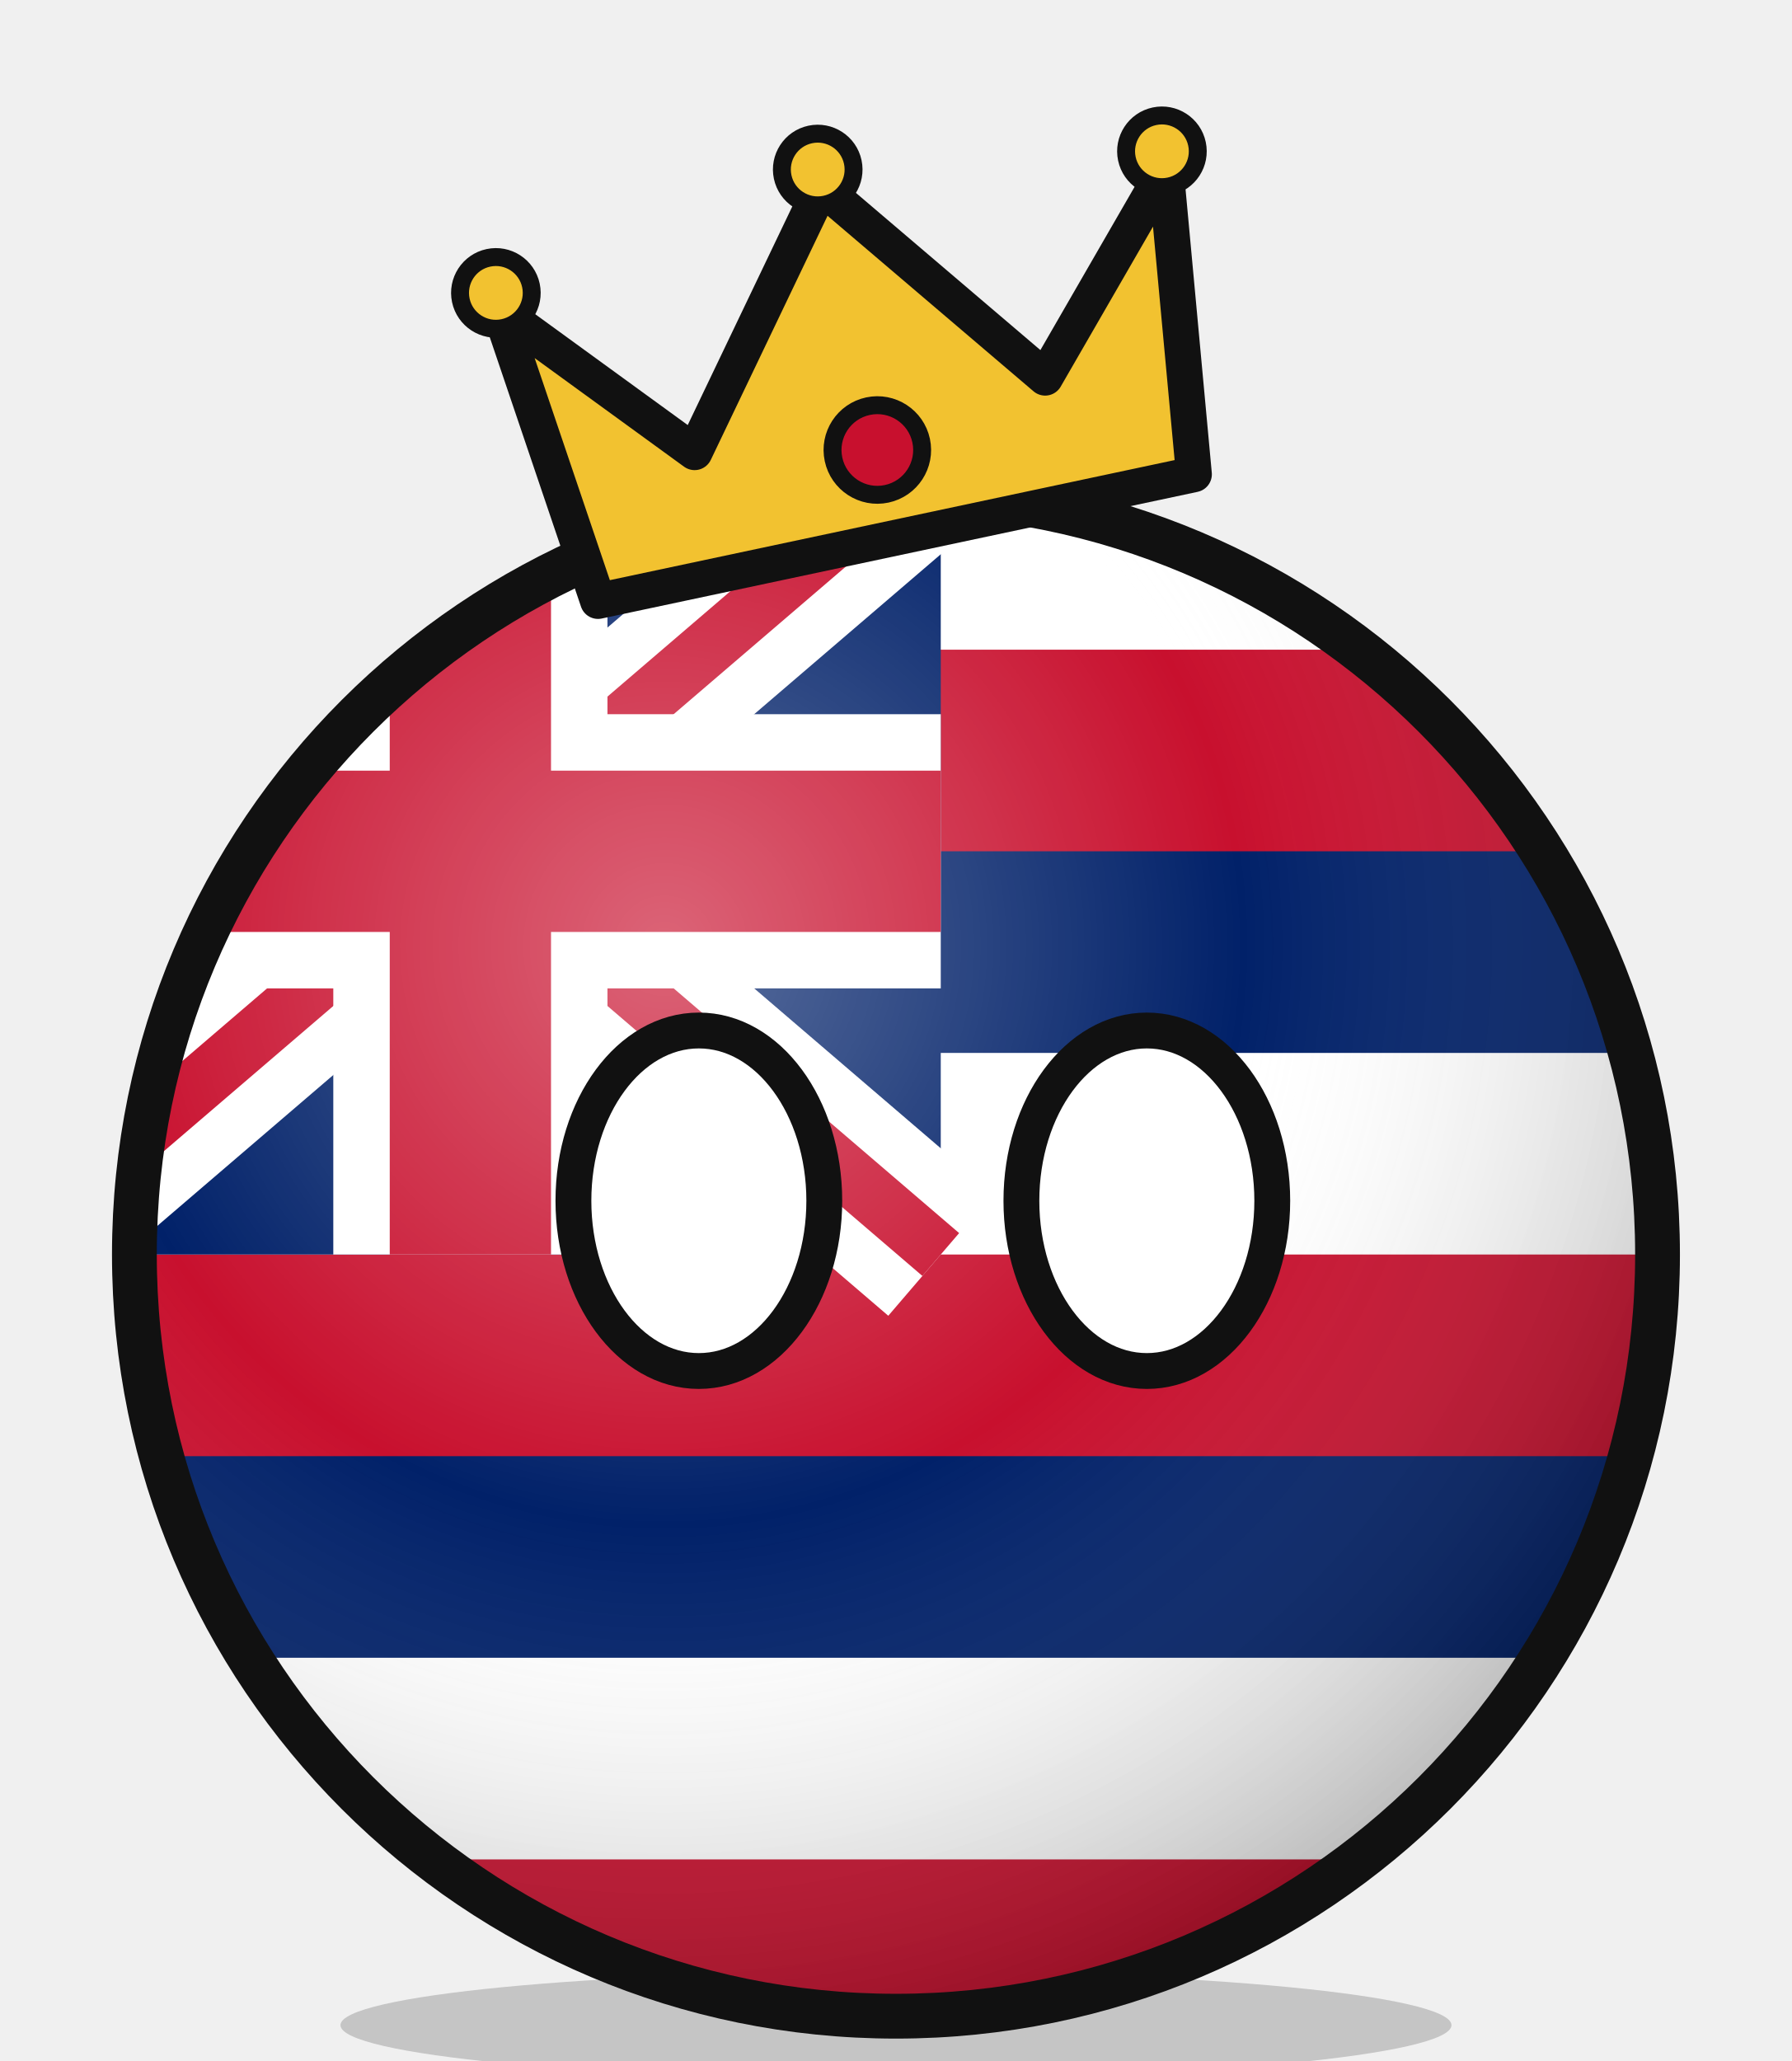
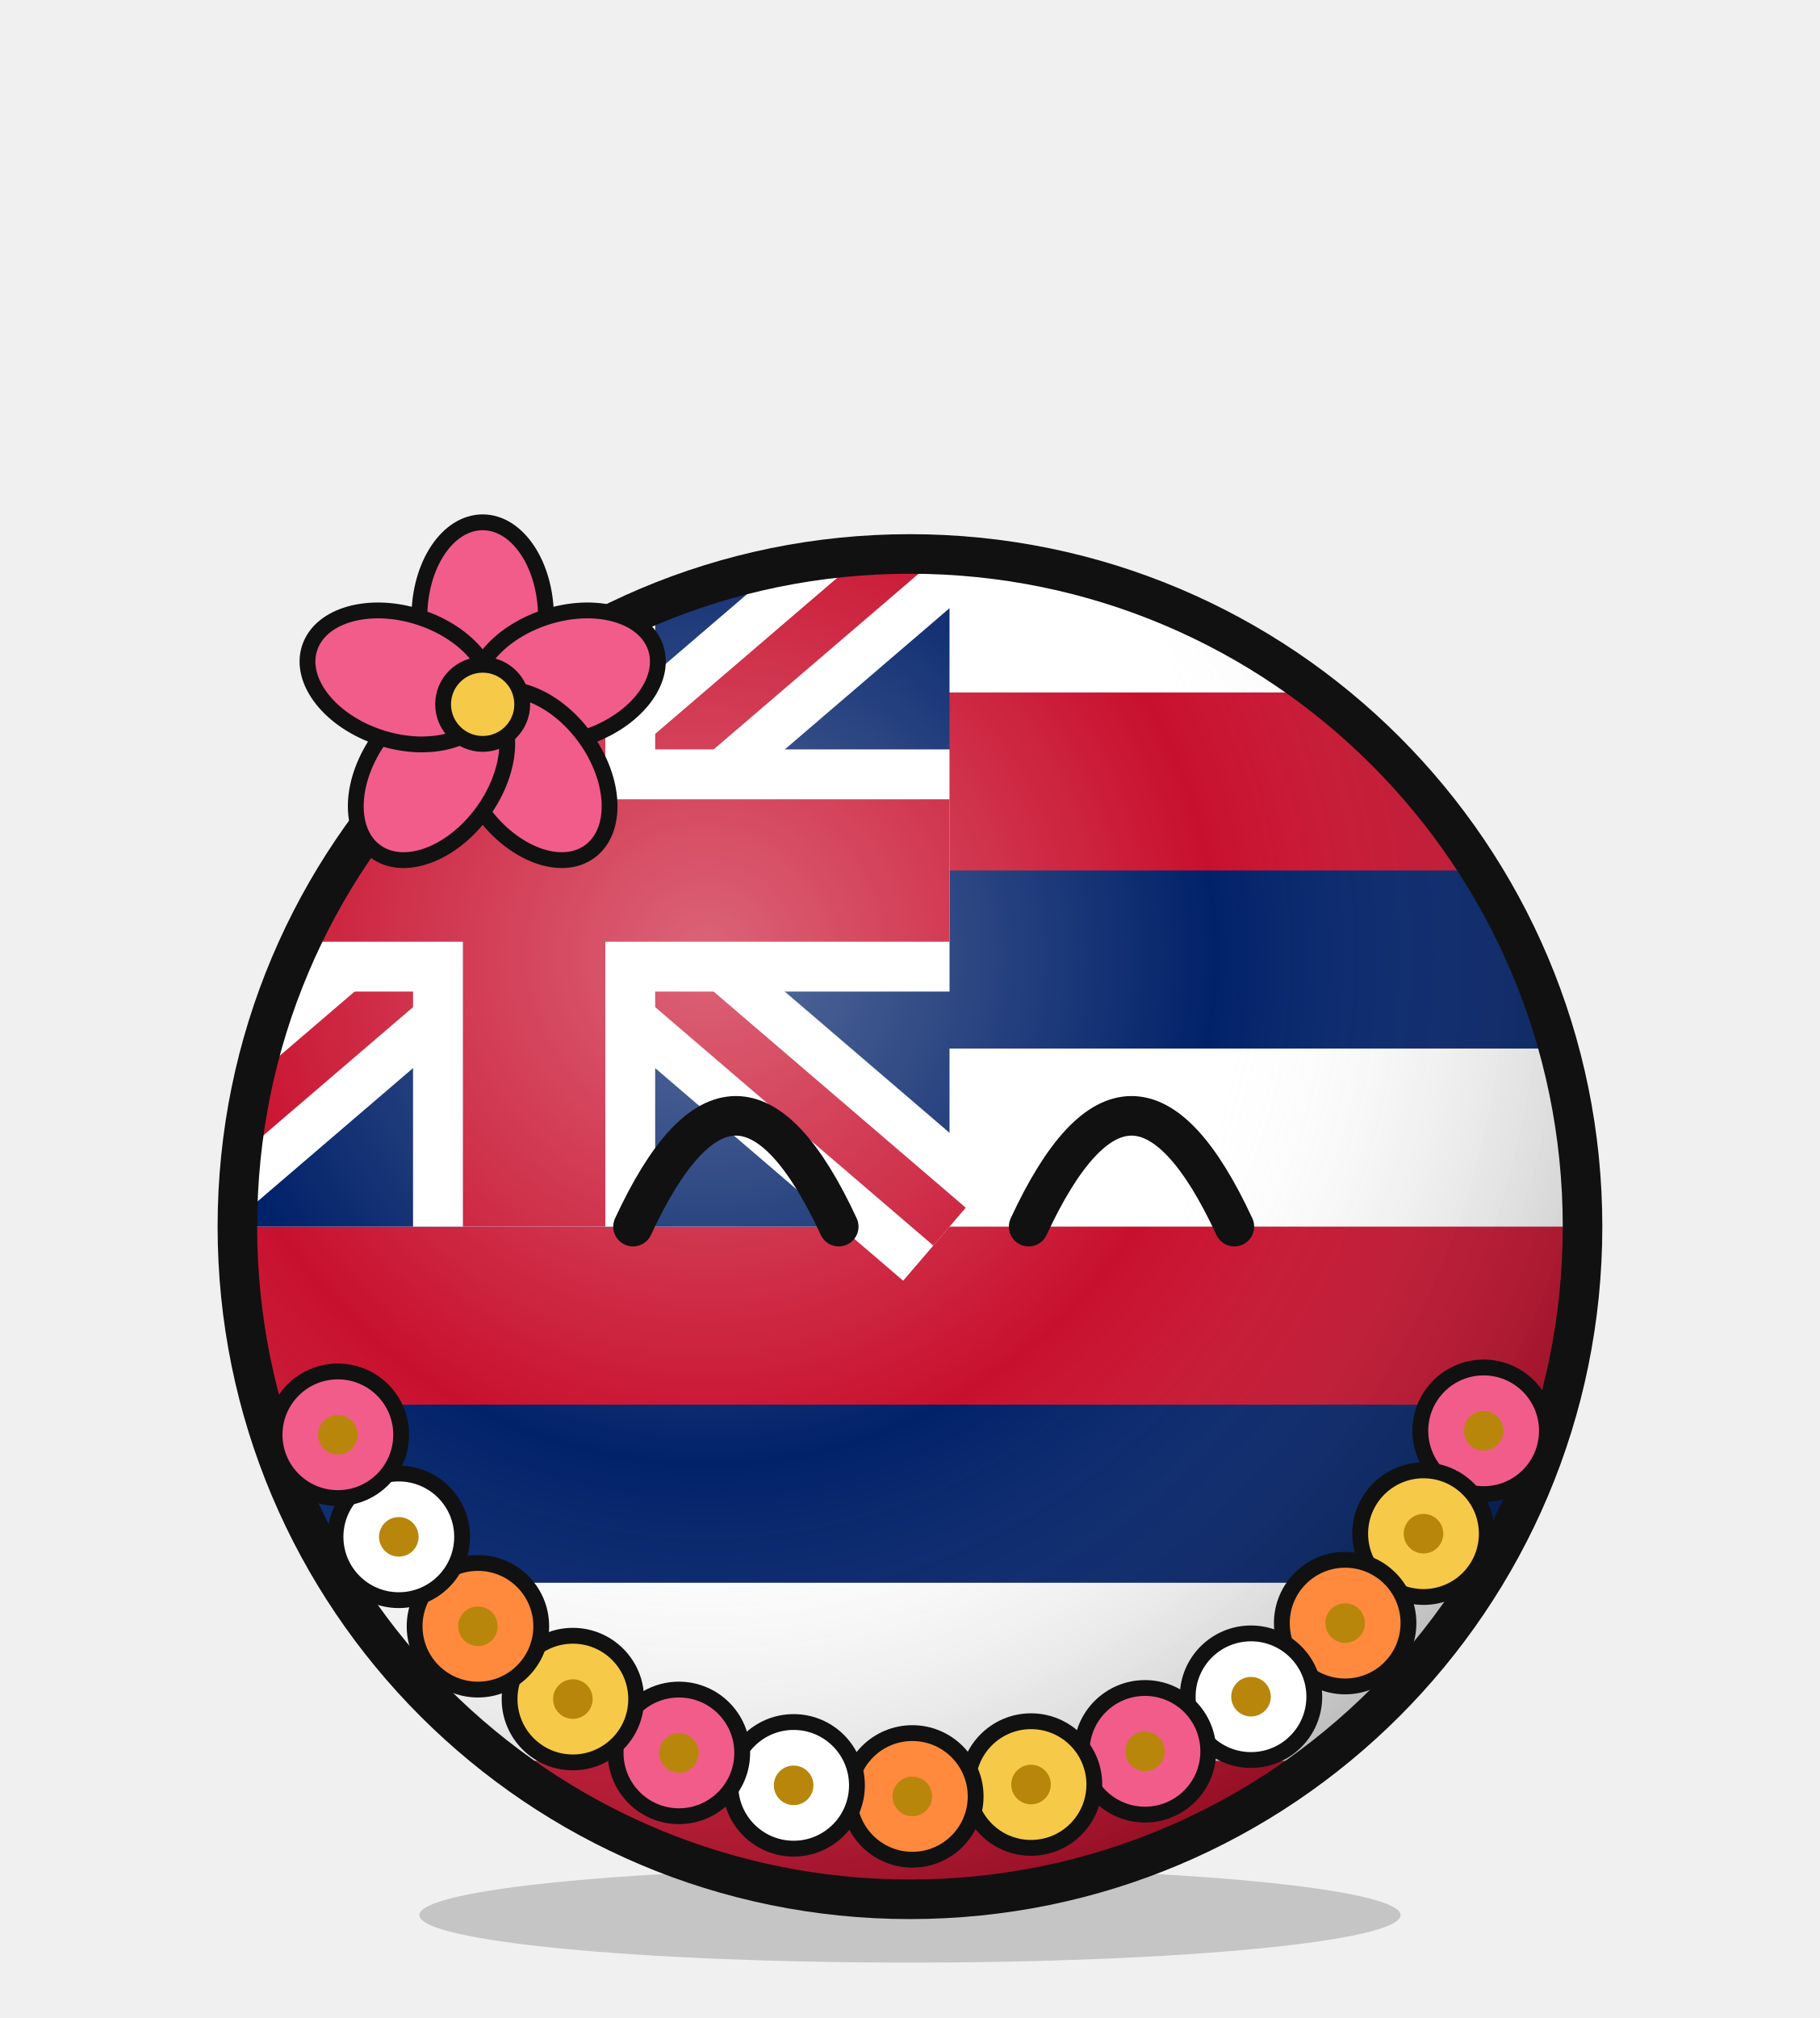
- <svg xmlns="http://www.w3.org/2000/svg" viewBox="0 -30 200 230" width="200" height="230">
+ <svg xmlns="http://www.w3.org/2000/svg" viewBox="-15 -45 230 255" width="230" height="255">
  <defs>
    <clipPath id="c">
      <circle cx="100" cy="110" r="85" />
    </clipPath>
    <radialGradient id="brilho" cx="35%" cy="30%" r="75%">
      <stop offset="0" stop-color="#fff" stop-opacity="0.35" />
      <stop offset="0.5" stop-color="#fff" stop-opacity="0" />
      <stop offset="1" stop-color="#000" stop-opacity="0.28" />
    </radialGradient>
  </defs>
-   <ellipse cx="100" cy="196" rx="62" ry="6" fill="#000" opacity="0.18" />
+   <ellipse cx="100" cy="197" rx="62" ry="6" fill="#000" opacity="0.18" />
  <g clip-path="url(#c)">
    <rect x="0" y="20" width="200" height="23" fill="#FFFFFF" />
    <rect x="0" y="42.5" width="200" height="23" fill="#C8102E" />
    <rect x="0" y="65" width="200" height="23" fill="#012169" />
    <rect x="0" y="87.5" width="200" height="23" fill="#FFFFFF" />
    <rect x="0" y="110" width="200" height="23" fill="#C8102E" />
    <rect x="0" y="132.5" width="200" height="23" fill="#012169" />
    <rect x="0" y="155" width="200" height="23" fill="#FFFFFF" />
    <rect x="0" y="177.5" width="200" height="23" fill="#C8102E" />
    <g>
      <rect x="0" y="20" width="105" height="90" fill="#012169" />
      <path d="M0,20 L105,110 M105,20 L0,110" stroke="#fff" stroke-width="18" />
      <path d="M0,20 L105,110 M105,20 L0,110" stroke="#C8102E" stroke-width="6.3" />
      <rect x="37.2" y="20" width="30.6" height="90" fill="#fff" />
      <rect x="0" y="49.7" width="105" height="30.6" fill="#fff" />
      <rect x="43.5" y="20" width="18" height="90" fill="#C8102E" />
      <rect x="0" y="56" width="105" height="18" fill="#C8102E" />
    </g>
    <circle cx="100" cy="110" r="85" fill="url(#brilho)" />
  </g>
  <circle cx="100" cy="110" r="85" fill="none" stroke="#111" stroke-width="5" />
-   <ellipse cx="78" cy="104" rx="14" ry="19" fill="#fff" stroke="#111" stroke-width="4" />
-   <ellipse cx="128" cy="104" rx="14" ry="19" fill="#fff" stroke="#111" stroke-width="4" />
-   <g transform="translate(100 30) rotate(-12)">
-     <path d="M-34,0 L-38,-34 L-20,-14 L0,-40 L20,-14 L38,-34 L34,0 Z" fill="#F2C230" stroke="#111" stroke-width="4" stroke-linejoin="round" />
-     <circle cx="0" cy="-10" r="5" fill="#C8102E" stroke="#111" stroke-width="2" />
-     <circle cx="-38" cy="-36" r="4" fill="#F2C230" stroke="#111" stroke-width="2" />
-     <circle cx="0" cy="-42" r="4" fill="#F2C230" stroke="#111" stroke-width="2" />
-     <circle cx="38" cy="-36" r="4" fill="#F2C230" stroke="#111" stroke-width="2" />
+   <path d="M65,110 Q78,82 91,110" fill="none" stroke="#111" stroke-width="5" stroke-linecap="round" />
+   <path d="M115,110 Q128,82 141,110" fill="none" stroke="#111" stroke-width="5" stroke-linecap="round" />
+   <g transform="translate(46 44)">
+     <ellipse cx="0" cy="-11" rx="8" ry="12" fill="#F25C8A" stroke="#111" stroke-width="2" transform="rotate(0)" />
+     <ellipse cx="0" cy="-11" rx="8" ry="12" fill="#F25C8A" stroke="#111" stroke-width="2" transform="rotate(72)" />
+     <ellipse cx="0" cy="-11" rx="8" ry="12" fill="#F25C8A" stroke="#111" stroke-width="2" transform="rotate(144)" />
+     <ellipse cx="0" cy="-11" rx="8" ry="12" fill="#F25C8A" stroke="#111" stroke-width="2" transform="rotate(216)" />
+     <ellipse cx="0" cy="-11" rx="8" ry="12" fill="#F25C8A" stroke="#111" stroke-width="2" transform="rotate(288)" />
+     <circle r="5" fill="#F7C948" stroke="#111" stroke-width="2" />
  </g>
+   <circle cx="172.5" cy="135.8" r="8" fill="#F25C8A" stroke="#111" stroke-width="2" />
+   <circle cx="172.5" cy="135.8" r="2.5" fill="#B8860B" />
+   <circle cx="164.9" cy="148.8" r="8" fill="#F7C948" stroke="#111" stroke-width="2" />
+   <circle cx="164.9" cy="148.8" r="2.5" fill="#B8860B" />
+   <circle cx="155.0" cy="160.1" r="8" fill="#FF8A3D" stroke="#111" stroke-width="2" />
+   <circle cx="155.0" cy="160.1" r="2.5" fill="#B8860B" />
+   <circle cx="143.1" cy="169.4" r="8" fill="#fff" stroke="#111" stroke-width="2" />
+   <circle cx="143.1" cy="169.4" r="2.5" fill="#B8860B" />
+   <circle cx="129.7" cy="176.3" r="8" fill="#F25C8A" stroke="#111" stroke-width="2" />
+   <circle cx="129.7" cy="176.3" r="2.5" fill="#B8860B" />
+   <circle cx="115.3" cy="180.5" r="8" fill="#F7C948" stroke="#111" stroke-width="2" />
+   <circle cx="115.3" cy="180.5" r="2.5" fill="#B8860B" />
+   <circle cx="100.3" cy="182.0" r="8" fill="#FF8A3D" stroke="#111" stroke-width="2" />
+   <circle cx="100.3" cy="182.0" r="2.5" fill="#B8860B" />
+   <circle cx="85.3" cy="180.6" r="8" fill="#fff" stroke="#111" stroke-width="2" />
+   <circle cx="85.3" cy="180.6" r="2.5" fill="#B8860B" />
+   <circle cx="70.8" cy="176.5" r="8" fill="#F25C8A" stroke="#111" stroke-width="2" />
+   <circle cx="70.8" cy="176.5" r="2.5" fill="#B8860B" />
+   <circle cx="57.4" cy="169.7" r="8" fill="#F7C948" stroke="#111" stroke-width="2" />
+   <circle cx="57.4" cy="169.7" r="2.5" fill="#B8860B" />
+   <circle cx="45.4" cy="160.5" r="8" fill="#FF8A3D" stroke="#111" stroke-width="2" />
+   <circle cx="45.4" cy="160.5" r="2.5" fill="#B8860B" />
+   <circle cx="35.4" cy="149.2" r="8" fill="#fff" stroke="#111" stroke-width="2" />
+   <circle cx="35.4" cy="149.2" r="2.5" fill="#B8860B" />
+   <circle cx="27.7" cy="136.3" r="8" fill="#F25C8A" stroke="#111" stroke-width="2" />
+   <circle cx="27.7" cy="136.3" r="2.5" fill="#B8860B" />
</svg>
